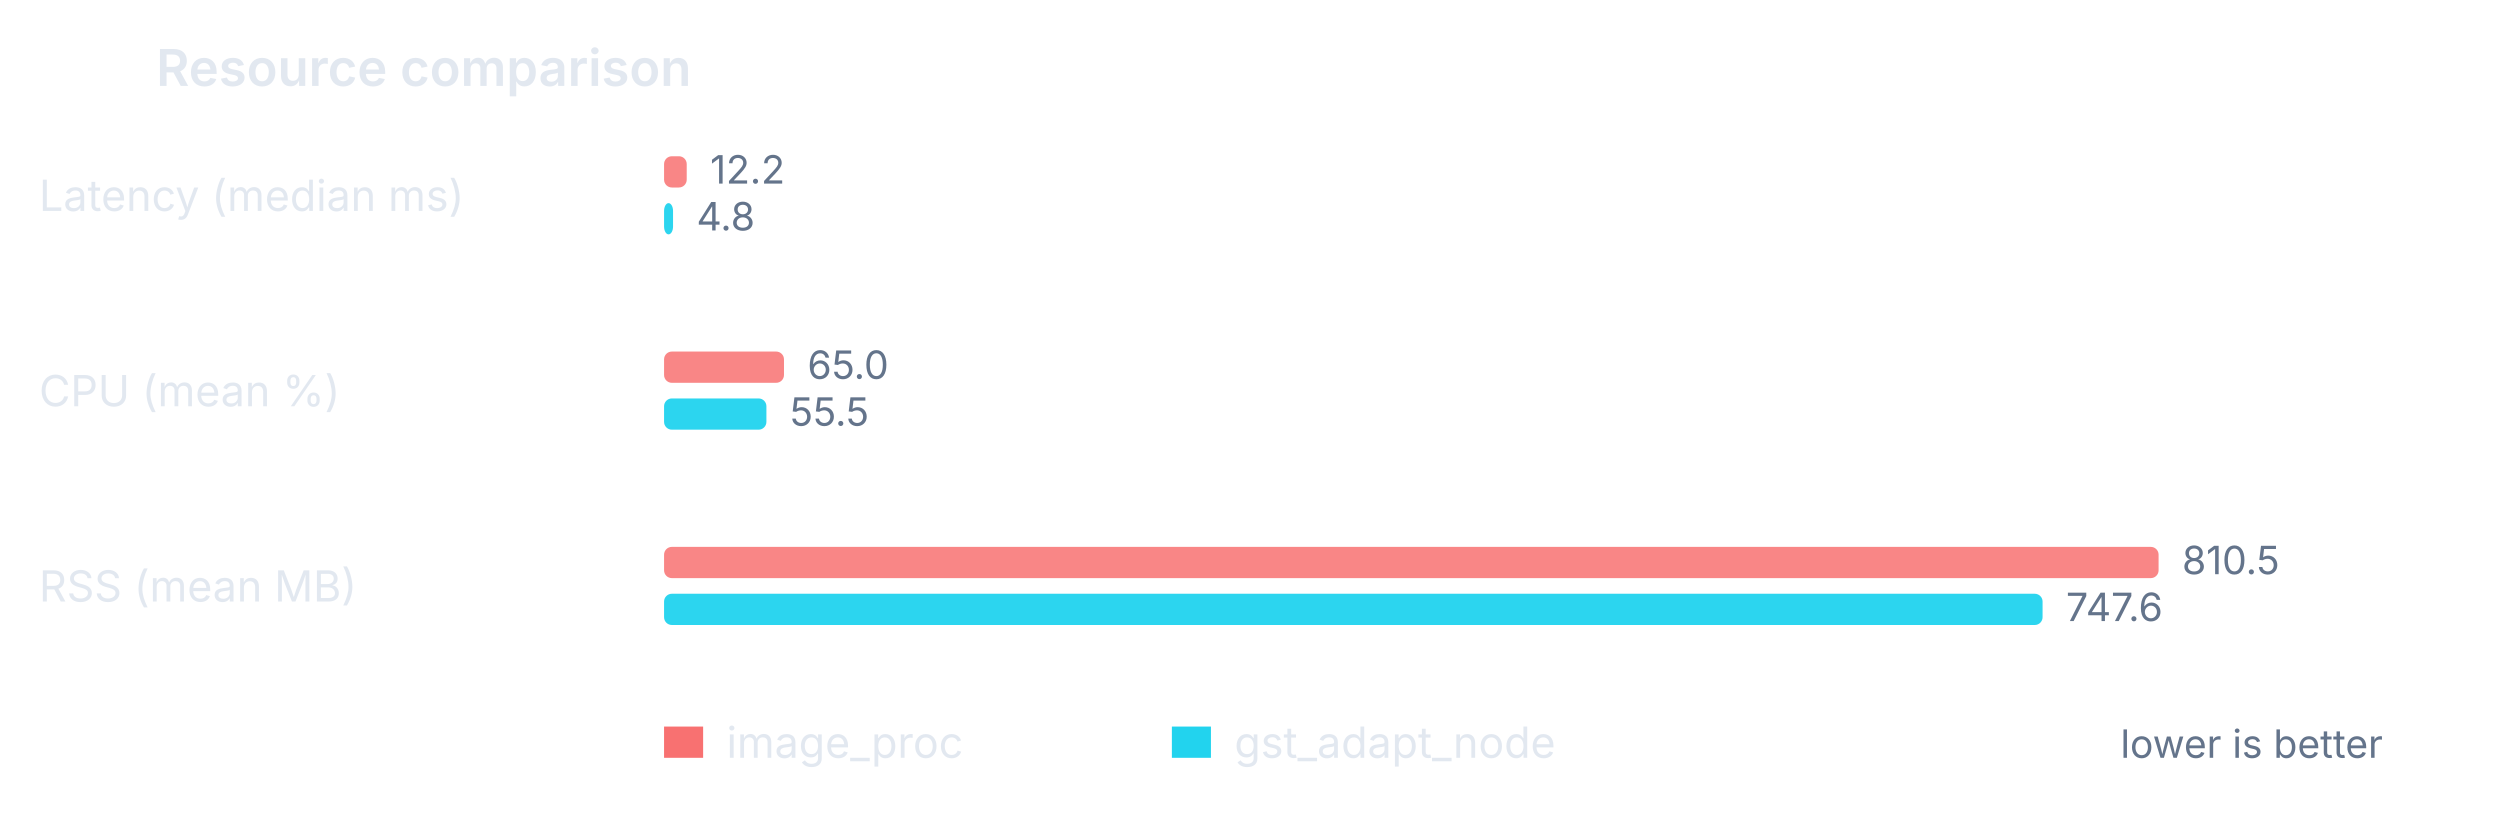
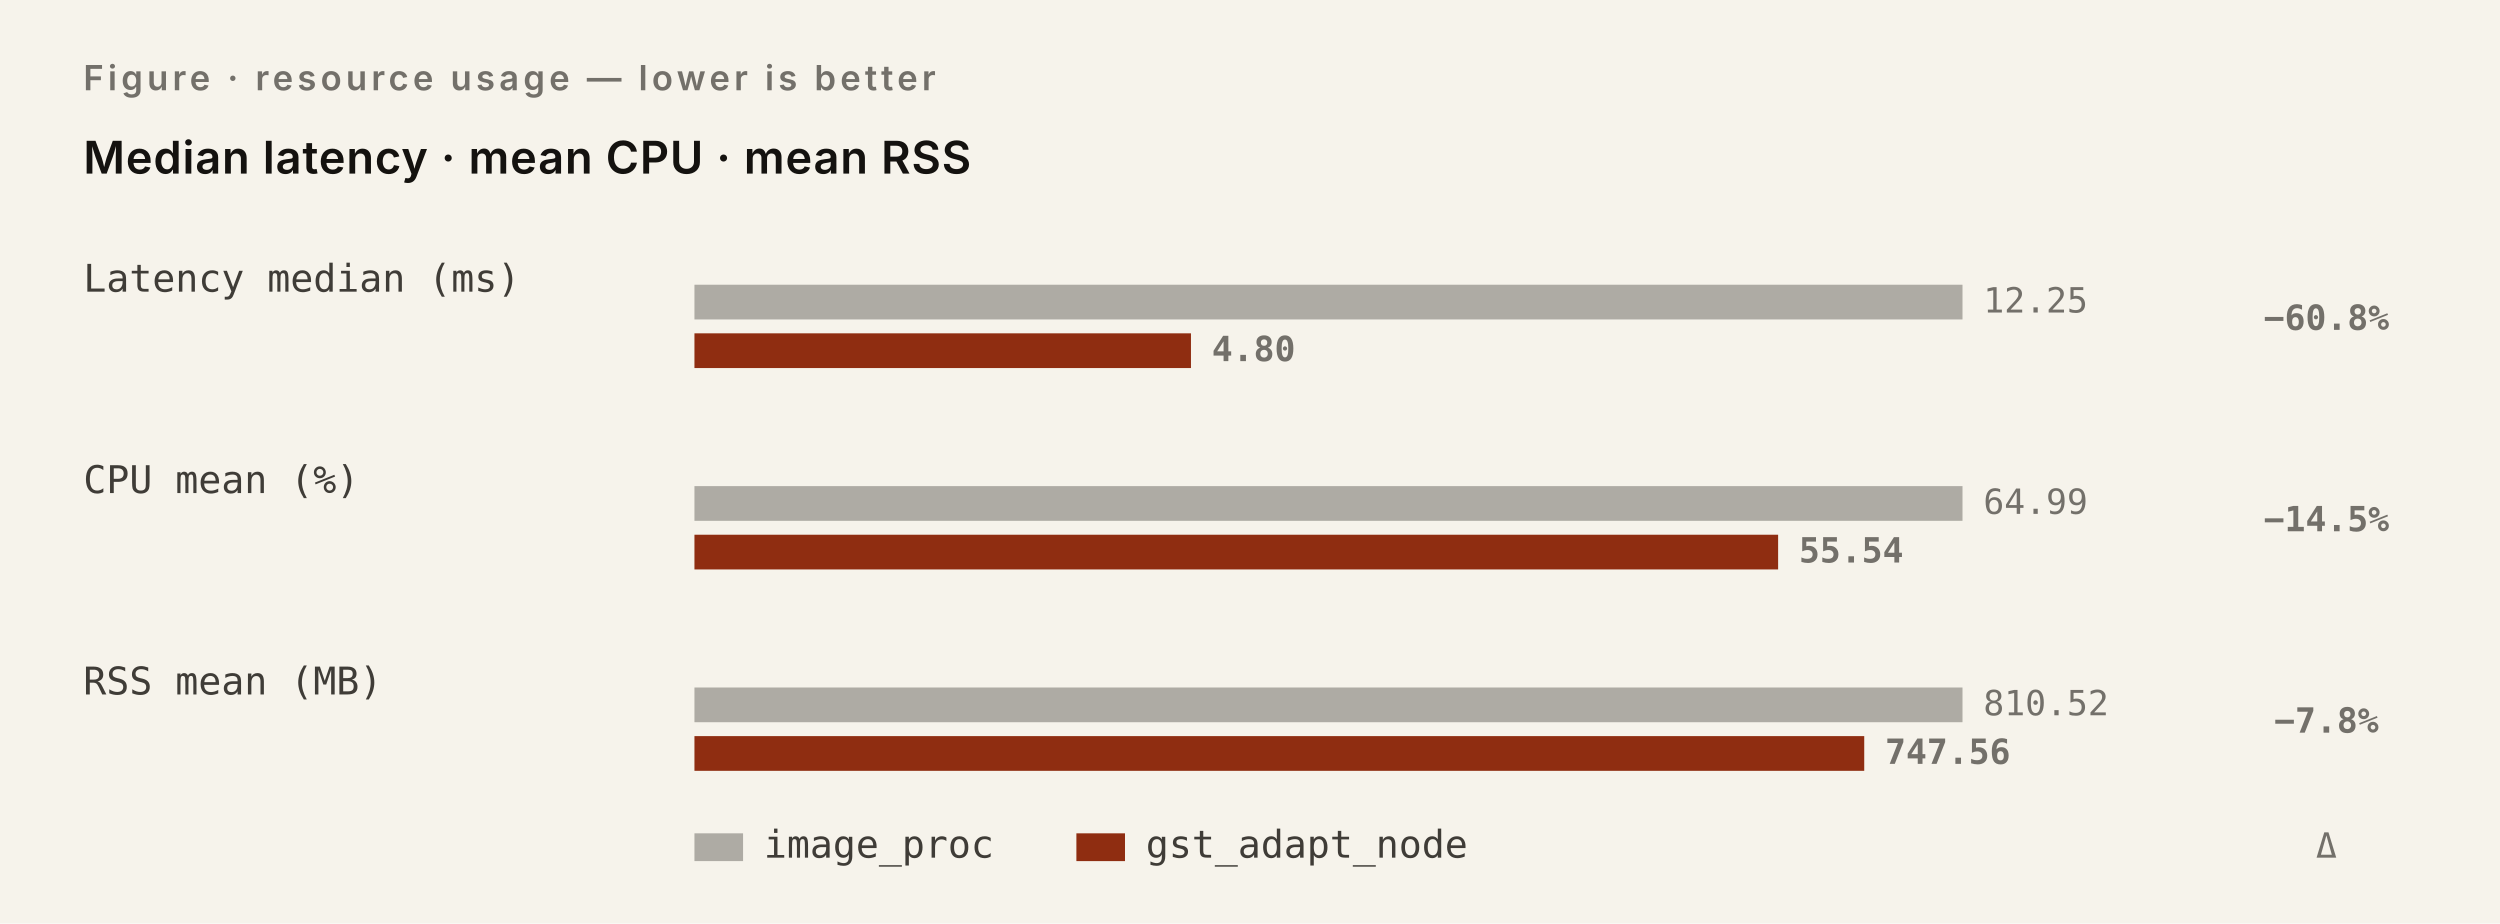
- <svg xmlns="http://www.w3.org/2000/svg" viewBox="0 0 640 210" role="img" aria-label="Resource comparison" style="max-width:100%;height:auto;background:#111827;border-radius:12px">
-   <style>text{font-family:-apple-system,system-ui,sans-serif;fill:#e2e8f0}.ax{stroke:#64748b;stroke-width:1;opacity:.25}.tk{fill:#64748b;font-size:10px}.ti{font-size:13px;font-weight:600}.lg{font-size:11px}</style>
-   <text x="40" y="22" class="ti">Resource comparison</text>
-   <text x="10" y="54" class="lg">Latency (median ms)</text>
-   <rect x="170" y="40" width="5.8" height="8" fill="#f87171" opacity=".85" rx="2" />
-   <text class="tk" x="181.8" y="47">12.2</text>
-   <rect x="170" y="52" width="2.3" height="8" fill="#22d3ee" opacity=".95" rx="2" />
-   <text class="tk" x="178.3" y="59">4.8</text>
-   <text x="10" y="104" class="lg">CPU (mean %)</text>
-   <rect x="170" y="90" width="30.7" height="8" fill="#f87171" opacity=".85" rx="2" />
-   <text class="tk" x="206.7" y="97">65.0</text>
-   <rect x="170" y="102" width="26.2" height="8" fill="#22d3ee" opacity=".95" rx="2" />
-   <text class="tk" x="202.2" y="109">55.5</text>
-   <text x="10" y="154" class="lg">RSS (mean MB)</text>
-   <rect x="170" y="140" width="382.6" height="8" fill="#f87171" opacity=".85" rx="2" />
-   <text class="tk" x="558.6" y="147">810.5</text>
-   <rect x="170" y="152" width="352.9" height="8" fill="#22d3ee" opacity=".95" rx="2" />
-   <text class="tk" x="528.9" y="159">747.6</text>
-   <rect x="170" y="186" width="10" height="8" fill="#f87171" />
-   <text class="lg" x="186" y="194">image_proc</text>
-   <rect x="300" y="186" width="10" height="8" fill="#22d3ee" />
-   <text class="lg" x="316" y="194">gst_adapt_node</text>
-   <text class="tk" x="610" y="194" text-anchor="end">lower is better</text>
+ <svg xmlns="http://www.w3.org/2000/svg" viewBox="0 0 720 266" role="img" aria-label="Resource comparison" style="max-width:100%;height:auto;background:#F6F3EB;display:block">
+   <style>text{font-family:-apple-system, ui-sans-serif, system-ui, "IBM Plex Sans", sans-serif;fill:#3F3C37}.ti{font-size:13px;font-weight:600;fill:#14120F;letter-spacing:.02em}.tk{fill:#73706A;font-size:10px;font-family:"IBM Plex Mono", ui-monospace, SFMono-Regular, monospace;font-variant-numeric:tabular-nums}.ax{fill:#73706A;font-size:10px;letter-spacing:.08em;text-transform:uppercase}.lg{font-size:11px;fill:#3F3C37;font-family:"IBM Plex Mono", ui-monospace, SFMono-Regular, monospace}.kicker{font-size:10px;font-weight:600;letter-spacing:.12em;text-transform:uppercase;fill:#73706A}</style>
+   <rect x="0" y="0" width="720" height="266" fill="#F6F3EB" />
+   <text x="24" y="26" class="kicker">Figure · resource usage — lower is better</text>
+   <text x="24" y="50" class="ti">Median latency · mean CPU · mean RSS</text>
+   <text x="24" y="84" class="lg" fill="#3F3C37">Latency median (ms)</text>
+   <rect x="200" y="82" width="365.2" height="10" fill="#73706A" opacity="0.55" />
+   <text class="tk" x="571.2" y="90" fill="#3F3C37">12.25</text>
+   <rect x="200" y="96" width="143.0" height="10" fill="#8F2D11" />
+   <text class="tk" x="349.0" y="104" fill="#8F2D11" font-weight="600">4.80</text>
+   <text class="tk" x="670" y="95" text-anchor="middle" fill="#8F2D11" font-weight="600">−60.8%</text>
+   <text x="24" y="142" class="lg" fill="#3F3C37">CPU mean (%)</text>
+   <rect x="200" y="140" width="365.2" height="10" fill="#73706A" opacity="0.55" />
+   <text class="tk" x="571.2" y="148" fill="#3F3C37">64.99</text>
+   <rect x="200" y="154" width="312.1" height="10" fill="#8F2D11" />
+   <text class="tk" x="518.1" y="162" fill="#8F2D11" font-weight="600">55.54</text>
+   <text class="tk" x="670" y="153" text-anchor="middle" fill="#8F2D11" font-weight="600">−14.5%</text>
+   <text x="24" y="200" class="lg" fill="#3F3C37">RSS mean (MB)</text>
+   <rect x="200" y="198" width="365.2" height="10" fill="#73706A" opacity="0.55" />
+   <text class="tk" x="571.2" y="206" fill="#3F3C37">810.52</text>
+   <rect x="200" y="212" width="336.9" height="10" fill="#8F2D11" />
+   <text class="tk" x="542.9" y="220" fill="#8F2D11" font-weight="600">747.56</text>
+   <text class="tk" x="670" y="211" text-anchor="middle" fill="#8F2D11" font-weight="600">−7.8%</text>
+   <rect x="200" y="240" width="14" height="8" fill="#73706A" opacity="0.55" />
+   <text class="lg" x="220" y="247">image_proc</text>
+   <rect x="310" y="240" width="14" height="8" fill="#8F2D11" />
+   <text class="lg" x="330" y="247">gst_adapt_node</text>
+   <text class="tk" x="670" y="247" text-anchor="middle">Δ</text>
</svg>
